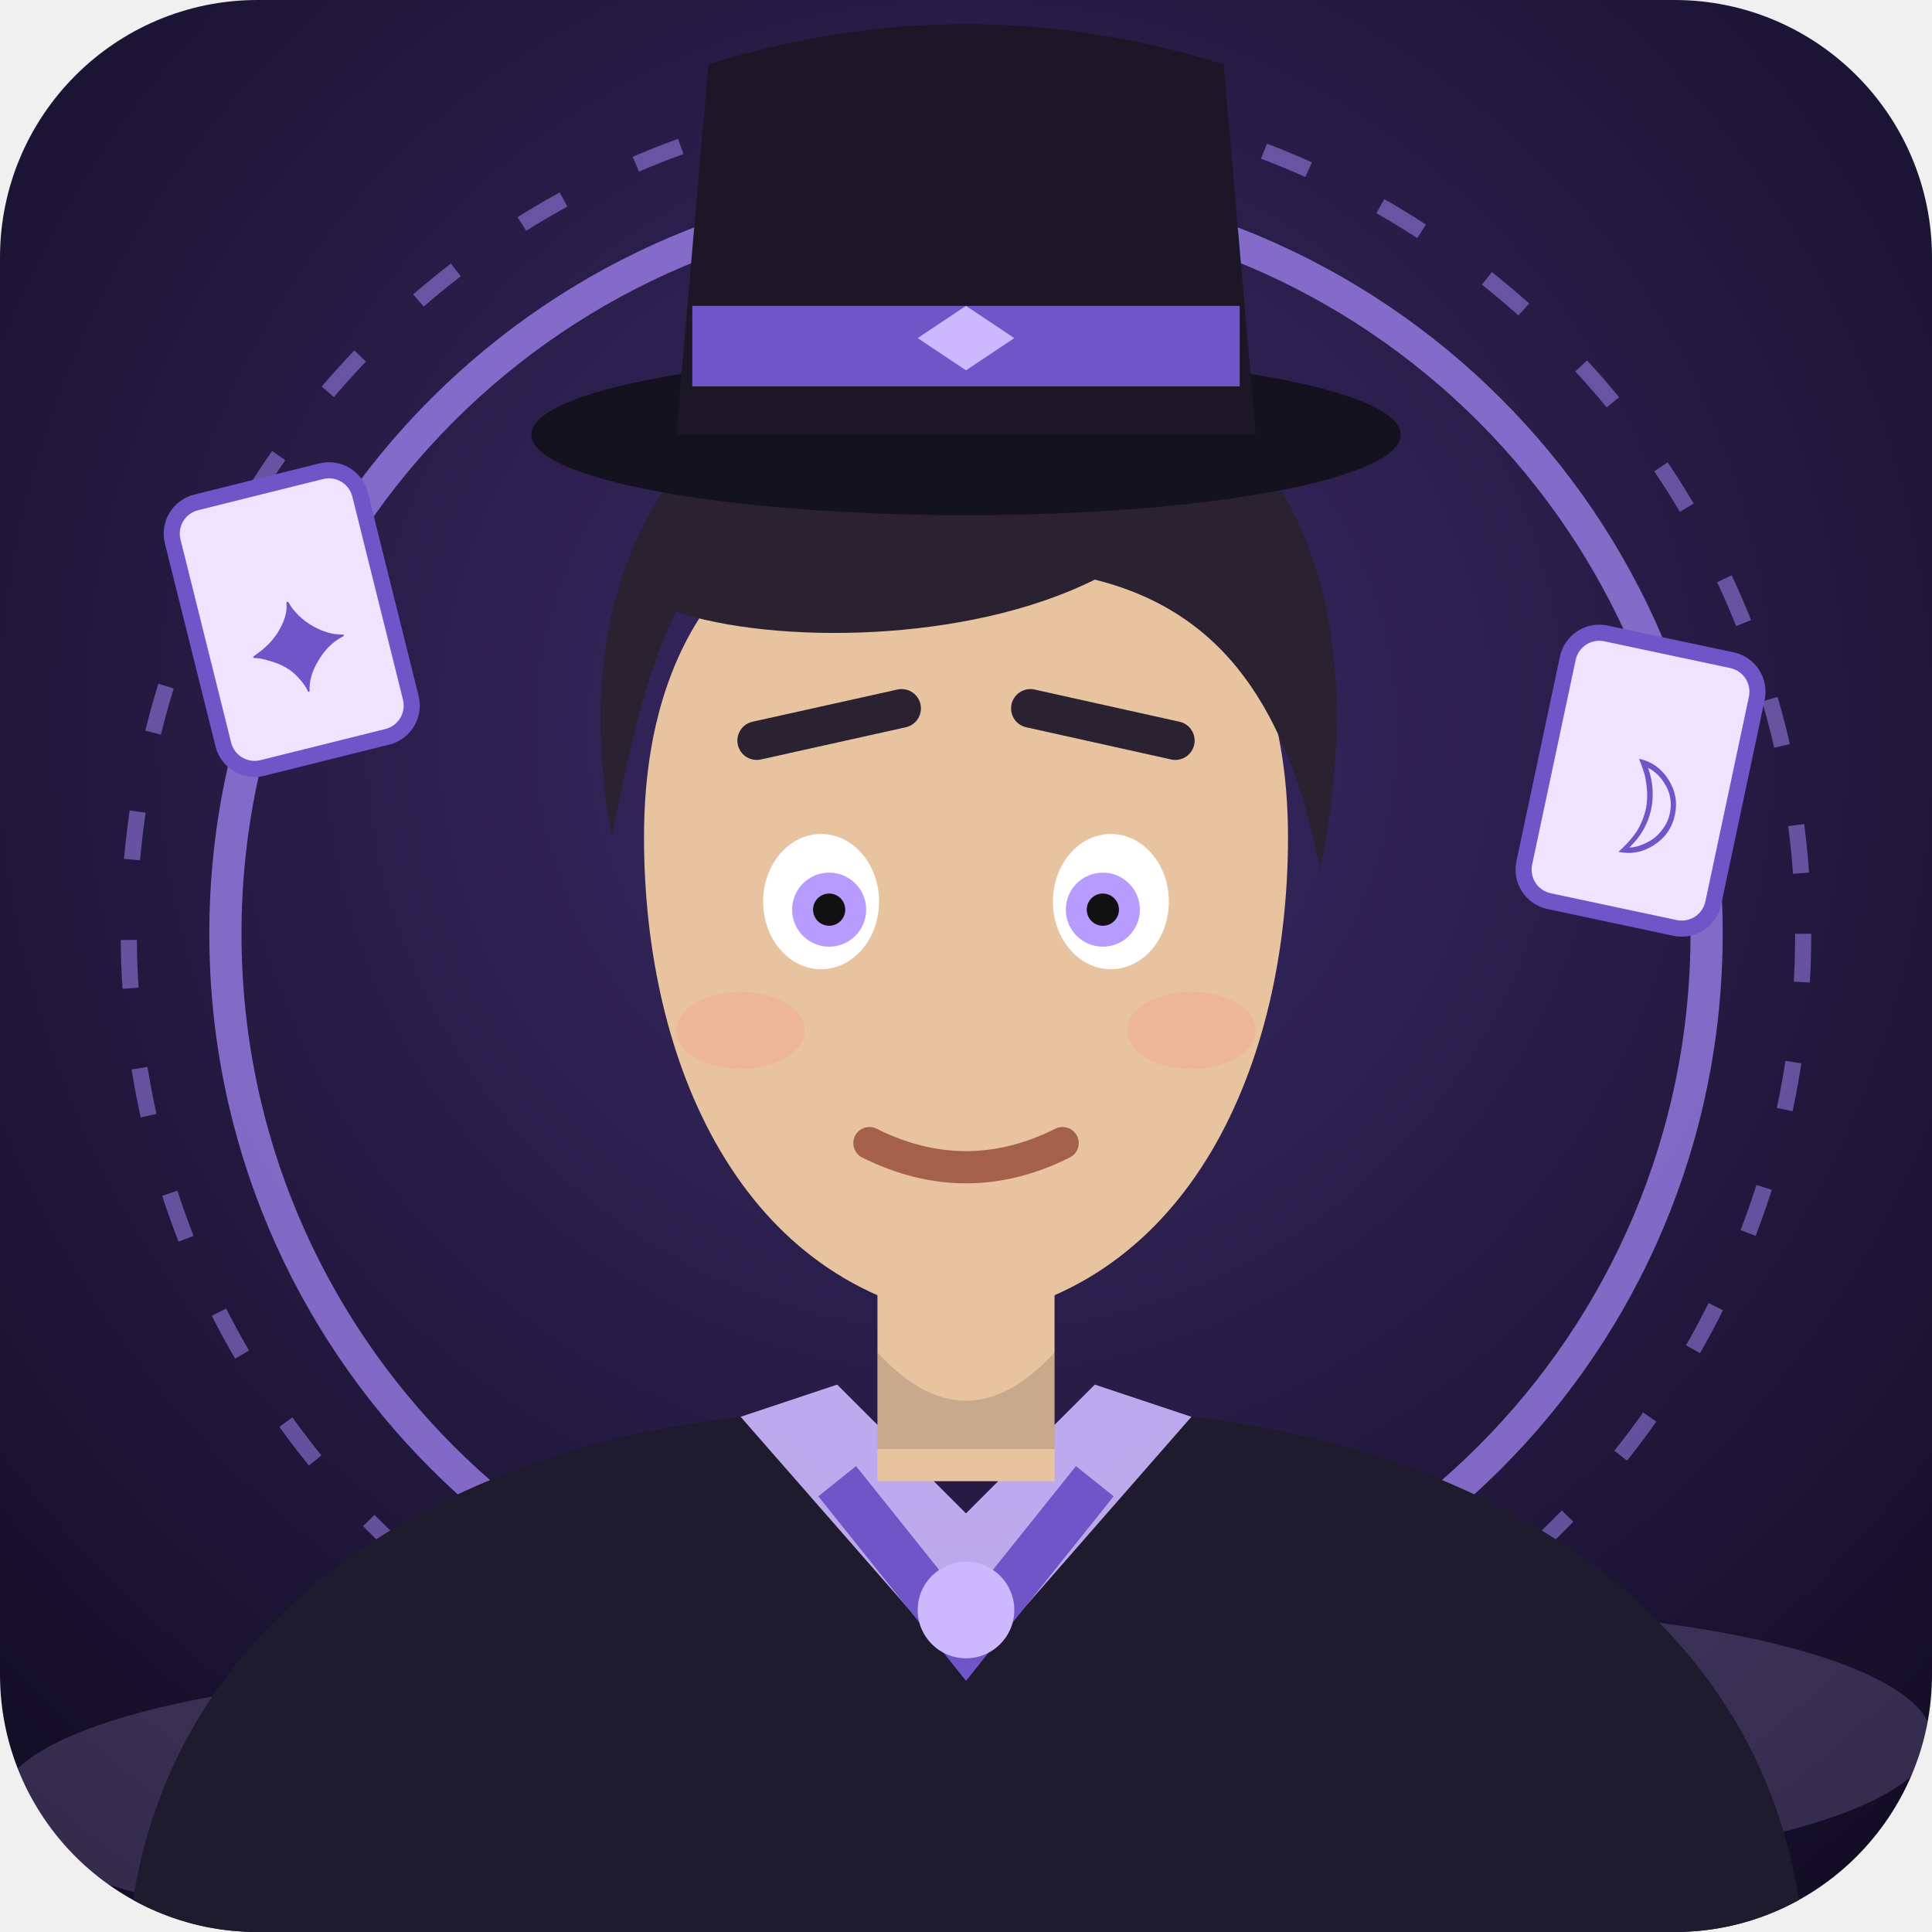
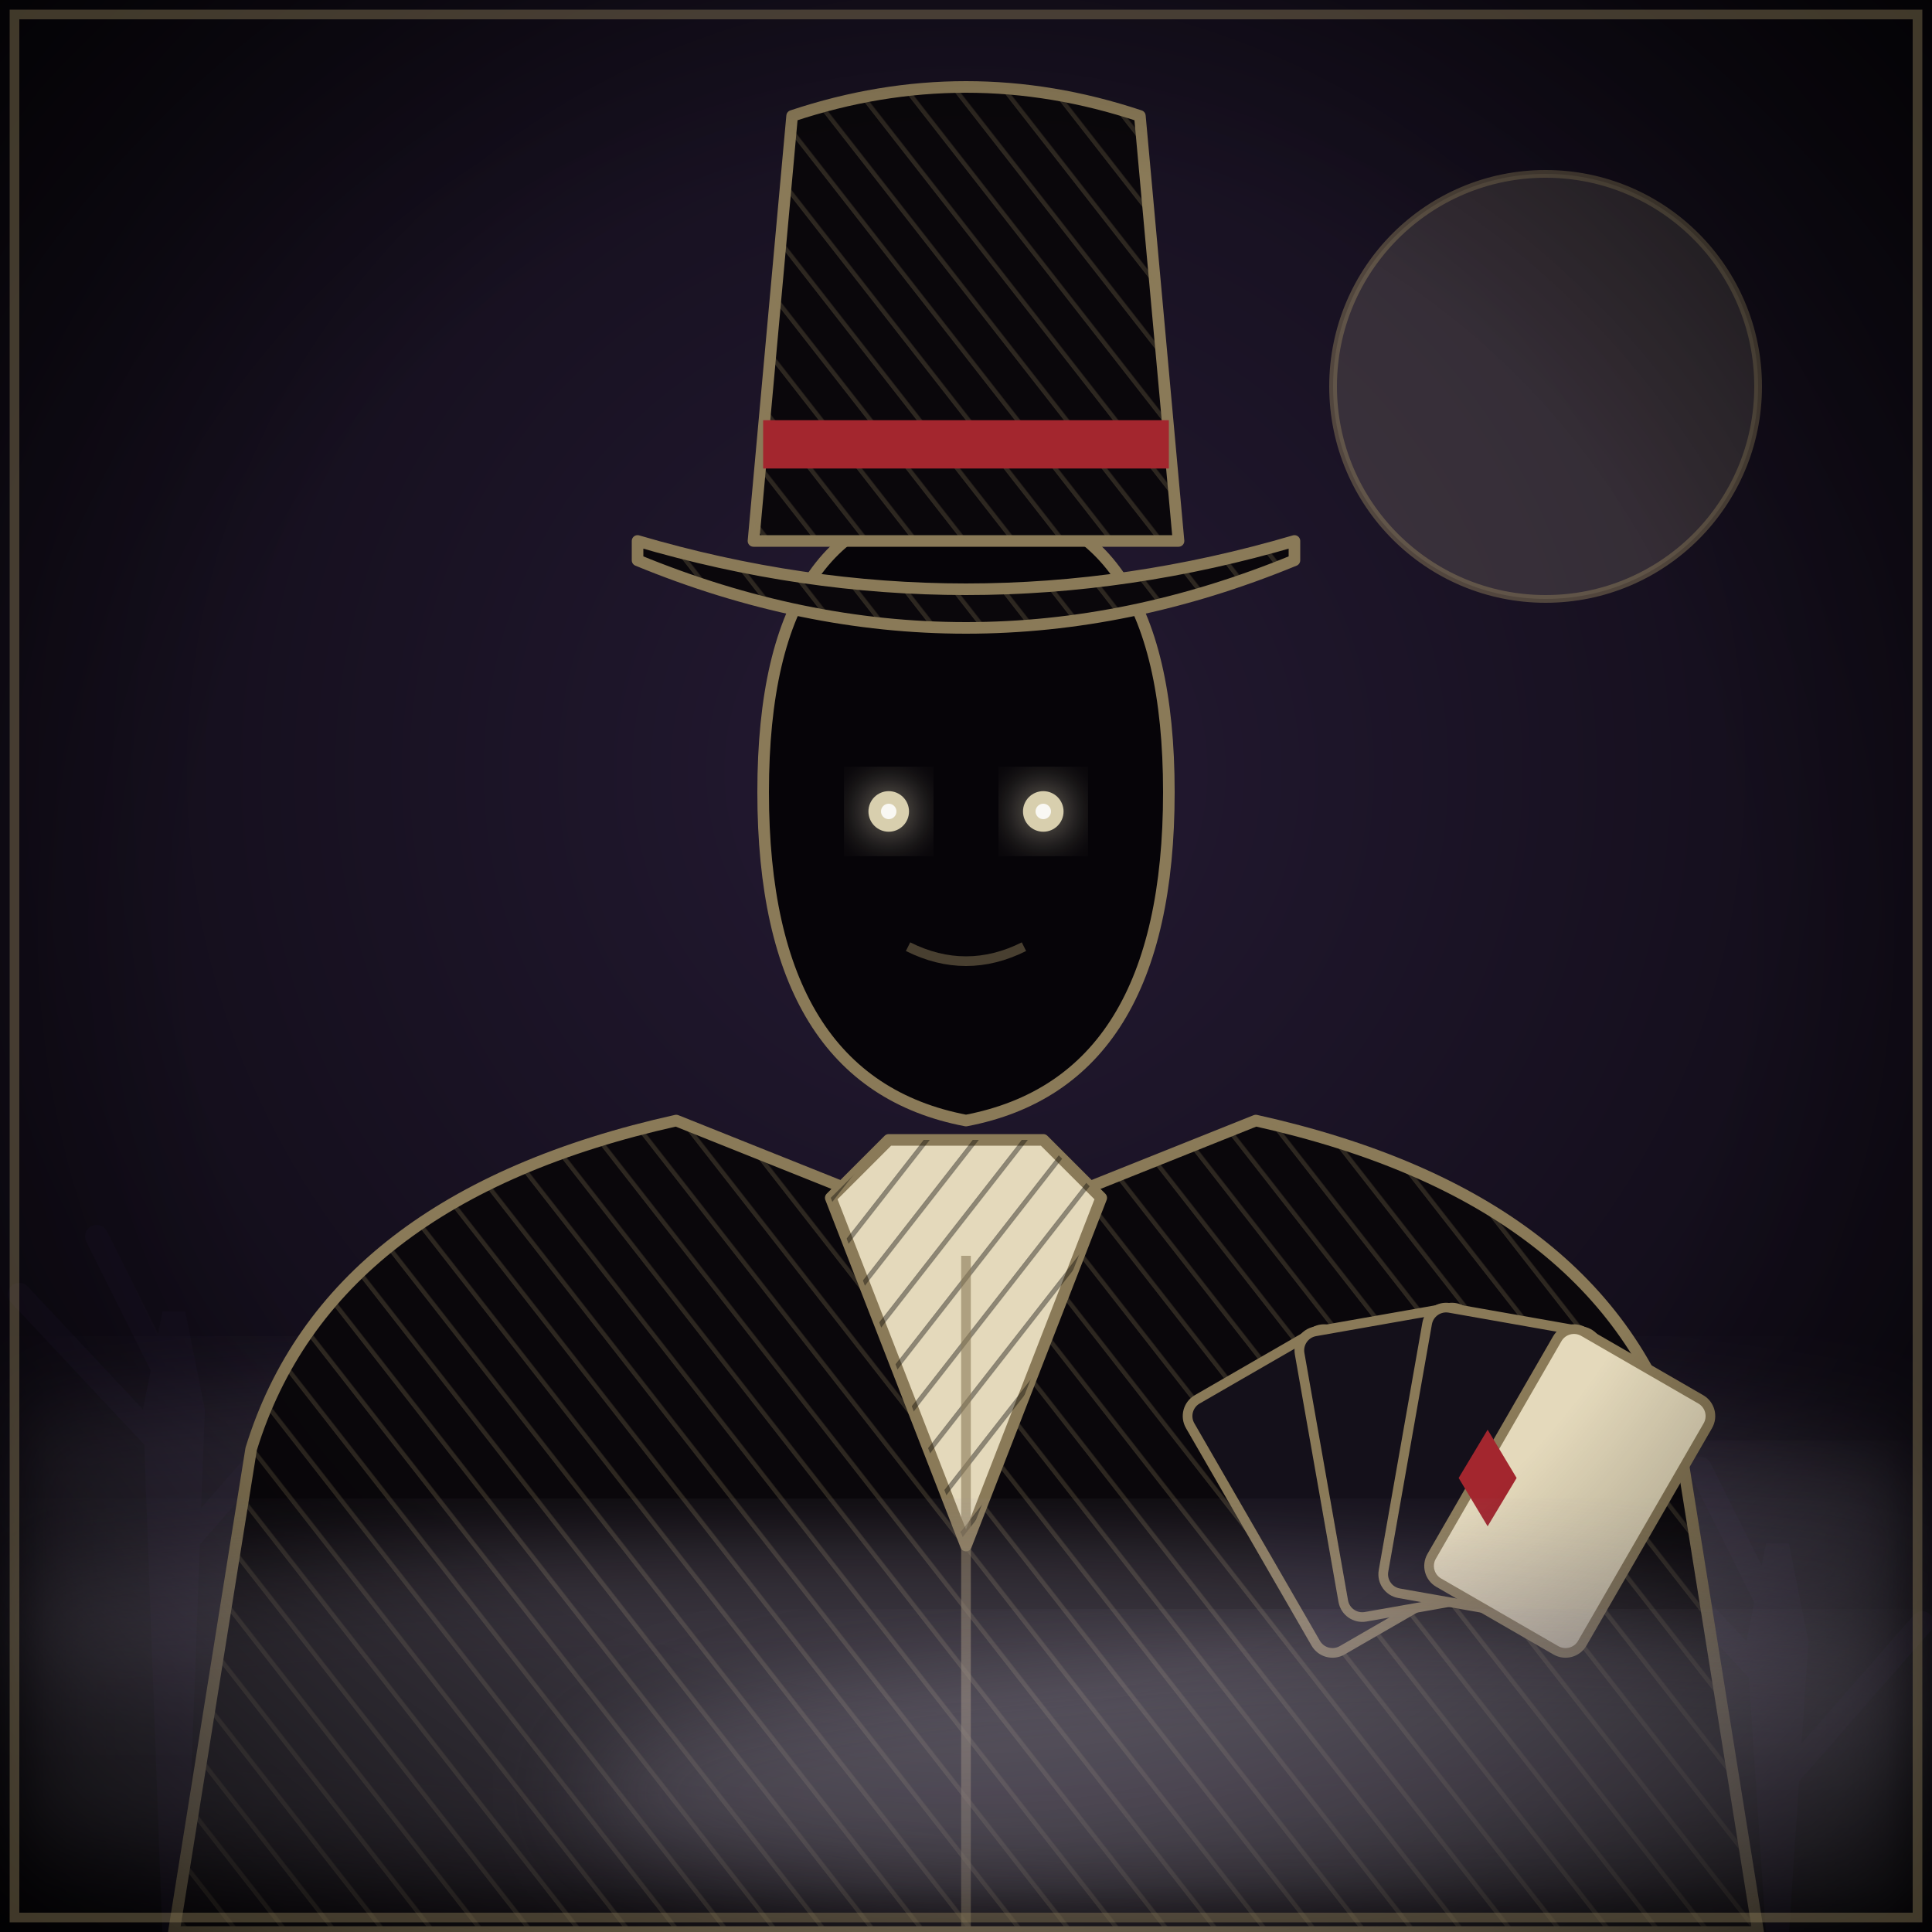
- <svg xmlns="http://www.w3.org/2000/svg" viewBox="0 0 120 120" width="240" height="240">
+ <svg xmlns="http://www.w3.org/2000/svg" viewBox="0 0 200 200">
+   <style>
+ .br{animation:br 5.5s ease-in-out infinite;transform-box:fill-box;transform-origin:50% 100%}
+ .bob{animation:bob 6s ease-in-out infinite;transform-box:fill-box;transform-origin:center}
+ .eye{animation:eye 4.2s ease-in-out infinite}
+ .eye2{animation:eye 3.1s ease-in-out -1.2s infinite}
+ .fl{animation:fl 2.6s ease-in-out infinite;transform-box:fill-box;transform-origin:50% 100%}
+ .dr{animation:dr 16s ease-in-out infinite alternate}
+ .dr2{animation:dr 22s ease-in-out -6s infinite alternate-reverse}
+ .sp{animation:sp 7s linear infinite}
+ .sp2{animation:sp 9s linear -3s infinite}
+ .sw{animation:sw 7s ease-in-out infinite;transform-box:fill-box;transform-origin:50% 100%}
+ .pl{animation:pl 3.4s ease-in-out infinite}
+ @keyframes br{50%{transform:translateY(-2px) scaleY(1.014)}}
+ @keyframes bob{50%{transform:translateY(-3px)}}
+ @keyframes eye{0%,100%{opacity:.5}50%{opacity:1}}
+ @keyframes fl{0%,100%{transform:scaleY(1) skewX(0)}30%{transform:scaleY(1.12) skewX(2deg)}60%{transform:scaleY(.94) skewX(-2deg)}}
+ @keyframes dr{to{transform:translateX(26px)}}
+ @keyframes sp{0%{transform:translateY(0);opacity:0}15%{opacity:.7}100%{transform:translateY(-60px);opacity:0}}
+ @keyframes sw{50%{transform:rotate(1.6deg)}}
+ @keyframes pl{50%{opacity:.35}}
+ @media(prefers-reduced-motion:reduce){*{animation:none!important}}
+ </style>
  <defs>
-     <radialGradient id="bgmseer" cx="50%" cy="38%" r="75%">
-       <stop offset="0" stop-color="#3a2a66" />
-       <stop offset="1" stop-color="#120d24" />
+     <radialGradient id="bg" cx="50%" cy="40%" r="80%">
+       <stop offset="0" stop-color="#241a33" />
+       <stop offset="1" stop-color="#070509" />
    </radialGradient>
-     <clipPath id="cpmseer">
-       <rect width="120" height="120" rx="16" />
-     </clipPath>
+     <linearGradient id="mi" x1="0" y1="0" x2="0" y2="1">
+       <stop offset="0" stop-color="#9a92a6" stop-opacity="0" />
+       <stop offset="1" stop-color="#9a92a6" stop-opacity=".42" />
+     </linearGradient>
+     <radialGradient id="vg" cx="50%" cy="48%" r="72%">
+       <stop offset=".55" stop-color="#000" stop-opacity="0" />
+       <stop offset="1" stop-color="#000" stop-opacity=".78" />
+     </radialGradient>
+     <pattern id="ht" width="4" height="4" patternUnits="userSpaceOnUse" patternTransform="rotate(38)">
+       <line x1="0" y1="0" x2="0" y2="4" stroke="#000" stroke-opacity=".38" stroke-width="1" />
+     </pattern>
+     <pattern id="hd" width="4" height="4" patternUnits="userSpaceOnUse" patternTransform="rotate(-38)">
+       <line x1="0" y1="0" x2="0" y2="4" stroke="#8a7a58" stroke-opacity=".28" stroke-width=".9" />
+     </pattern>
+     <filter id="gl" x="-60%" y="-60%" width="220%" height="220%">
+       <feGaussianBlur stdDeviation="2.4" result="b" />
+       <feMerge>
+         <feMergeNode in="b" />
+         <feMergeNode in="SourceGraphic" />
+       </feMerge>
+     </filter>
+     <filter id="bl">
+       <feGaussianBlur stdDeviation="5" />
+     </filter>
  </defs>
-   <style>
- .breathe{animation:br 3.4s ease-in-out infinite;transform-origin:60px 100px}
- @keyframes br{0%,100%{transform:translateY(0) scale(1)}50%{transform:translateY(1.6px) scale(1.012)}}
- .blink{animation:bl 4.6s infinite}
- @keyframes bl{0%,92%,100%{transform:scaleY(1)}95%{transform:scaleY(.08)}}
- .glow{animation:gl 2.6s ease-in-out infinite}
- @keyframes gl{0%,100%{opacity:1}50%{opacity:.55}}
- .aura{animation:au 3.2s ease-in-out infinite;transform-origin:60px 60px}
- @keyframes au{0%,100%{transform:scale(.94);opacity:.5}50%{transform:scale(1.06);opacity:.9}}
- .sway{animation:sw 4s ease-in-out infinite;transform-origin:60px 20px}
- @keyframes sw{0%,100%{transform:rotate(-1.4deg)}50%{transform:rotate(1.4deg)}}
- .tw{animation:tw 2s ease-in-out infinite}
- @keyframes tw{0%,100%{opacity:1}50%{opacity:.4}}
- .floatA{animation:fa 3.6s ease-in-out infinite}.floatB{animation:fa 4.2s ease-in-out infinite reverse}
- @keyframes fa{0%,100%{transform:translateY(0)}50%{transform:translateY(-5px)}}
- .fog{animation:fg 6s ease-in-out infinite}
- @keyframes fg{0%,100%{transform:translateX(-4px)}50%{transform:translateX(5px)}}
- .wavesAv{animation:wv 3s linear infinite}
- @keyframes wv{from{transform:translateX(0)}to{transform:translateX(-40px)}}
- .bolt{animation:bo 3.5s infinite;opacity:0}
- @keyframes bo{0%,86%,100%{opacity:0}88%,92%{opacity:1}90%{opacity:.2}}
- .moon{animation:mo 4s ease-in-out infinite}
- @keyframes mo{0%,100%{opacity:.75}50%{opacity:1}}
- .em{animation:em 2.4s ease-in infinite;opacity:0}
- @keyframes em{0%{transform:translateY(0);opacity:0}20%{opacity:1}100%{transform:translateY(-34px);opacity:0}}
- .hat{animation:ht 4.5s ease-in-out infinite;transform-origin:60px 30px}
- @keyframes ht{0%,100%{transform:translateY(0)}50%{transform:translateY(-1.5px)}}
- @media(prefers-reduced-motion:reduce){*{animation:none!important}}</style>
-   <g clip-path="url(#cpmseer)">
-     <rect width="120" height="120" fill="url(#bgmseer)" />
-     <g class="aura">
-       <circle cx="60" cy="58" r="46" fill="none" stroke="#a98bff" stroke-width="2" opacity=".7" />
-       <circle cx="60" cy="58" r="52" fill="none" stroke="#a98bff" stroke-width="1" stroke-dasharray="3 5" opacity=".5" />
-     </g>
-     <g class="floatA">
-       <rect x="12" y="30" width="12" height="17" rx="2" fill="#efe4ff" stroke="#6f55c8" transform="rotate(-14 18 38)" />
-       <text x="18" y="43" font-size="8" text-anchor="middle" fill="#6f55c8" transform="rotate(-14 18 38)">✦</text>
-     </g>
-     <g class="floatB">
-       <rect x="96" y="40" width="12" height="17" rx="2" fill="#efe4ff" stroke="#6f55c8" transform="rotate(12 102 48)" />
-       <text x="102" y="53" font-size="8" text-anchor="middle" fill="#6f55c8" transform="rotate(12 102 48)">☽</text>
-     </g>
-     <g class="fog">
-       <ellipse cx="30" cy="112" rx="30" ry="8" fill="#cdb8ff" opacity=".18" />
-       <ellipse cx="90" cy="108" rx="30" ry="8" fill="#cdb8ff" opacity=".18" />
-     </g>
-     <g class="breathe">
-       <path d="M8 120 C10 100 28 90 46 88 L60 98 L74 88 C92 90 110 100 112 120Z" fill="#1e1b2e" />
-       <path d="M46 88 L60 104 L74 88 L68 86 L60 94 L52 86Z" fill="#cdb8ff" opacity=".9" />
-       <rect x="54.5" y="76" width="11" height="16" fill="#e8c3a0" />
-       <path d="M54.5 84 q5.5 6 11 0 v6 h-11z" fill="#00000022" />
-       <path d="M40 52 C40 36 50 30 60 30 C70 30 80 36 80 52 C80 66 74 80 60 82 C46 80 40 66 40 52Z" fill="#e8c3a0" />
-       <g class="blink" style="transform-origin:60px 56px">
-         <ellipse cx="51" cy="56" rx="3.6" ry="4.2" fill="#fff" />
-         <ellipse cx="69" cy="56" rx="3.6" ry="4.2" fill="#fff" />
-         <circle cx="51.5" cy="56.5" r="2.3" fill="#b79bff" class="glow" />
-         <circle cx="68.5" cy="56.5" r="2.3" fill="#b79bff" class="glow" />
-         <circle cx="51.5" cy="56.5" r="1" fill="#111" />
-         <circle cx="68.5" cy="56.5" r="1" fill="#111" />
-       </g>
-       <path d="M47 46 l9 -2 M73 46 l-9 -2" stroke="#2a2230" stroke-width="2.4" stroke-linecap="round" />
-       <path d="M54 71 q6 3 12 0" stroke="#a5604c" stroke-width="2" fill="none" stroke-linecap="round" />
-       <ellipse cx="46" cy="64" rx="4" ry="2.4" fill="#ff8a8a" opacity=".22" />
-       <ellipse cx="74" cy="64" rx="4" ry="2.4" fill="#ff8a8a" opacity=".22" />
-       <path d="M38 52 C34 30 48 20 62 21 C78 22 86 34 82 54 C80 44 76 38 68 36 C60 40 48 40 42 38 C40 42 39 47 38 52Z" fill="#2a2230" />
-       <g class="hat">
-         <ellipse cx="60" cy="27" rx="27" ry="5" fill="#15121f" />
-         <path d="M42 27 L44 4 Q60 -1 76 4 L78 27Z" fill="#1b1727" />
-         <rect x="43" y="19" width="34" height="5" fill="#6f55c8" />
-         <path d="M60 19 l3 2 -3 2 -3 -2z" fill="#cdb8ff" />
-       </g>
-       <path d="M52 92 l8 10 8 -10" fill="none" stroke="#6f55c8" stroke-width="3" />
-       <circle cx="60" cy="100" r="3" fill="#cdb8ff" class="tw" />
-     </g>
+   <rect width="200" height="200" fill="url(#bg)" />
+   <circle cx="160" cy="40" r="22" fill="#d8cfae" opacity="0.16" />
+   <circle cx="160" cy="40" r="22" fill="none" stroke="#8a7a58" stroke-opacity=".5" stroke-width=".8" />
+   <path d="M18 200 L16 146 L18 136 L20 146 Z M17 150 L2 134 M19 160 L33 144 M18 144 L10 128" stroke="#150f1e" stroke-width="2.4" fill="#150f1e" stroke-linecap="round" opacity=".95" />
+   <path d="M52 200 L50 166 L52 156 L54 166 Z M51 170 L36 154 M53 180 L67 164 M52 164 L44 148" stroke="#150f1e" stroke-width="2.4" fill="#150f1e" stroke-linecap="round" opacity=".95" />
+   <path d="M150 200 L148 152 L150 142 L152 152 Z M149 156 L134 140 M151 166 L165 150 M150 150 L142 134" stroke="#150f1e" stroke-width="2.4" fill="#150f1e" stroke-linecap="round" opacity=".95" />
+   <path d="M184 200 L182 170 L184 160 L186 170 Z M183 174 L168 158 M185 184 L199 168 M184 168 L176 152" stroke="#150f1e" stroke-width="2.4" fill="#150f1e" stroke-linecap="round" opacity=".95" />
+   <path d="M120 200 L118 180 L120 170 L122 180 Z M119 184 L104 168 M121 194 L135 178 M120 178 L112 162" stroke="#150f1e" stroke-width="2.4" fill="#150f1e" stroke-linecap="round" opacity=".95" />
+   <g class="dr2">
+     <ellipse cx="90" cy="160" rx="130" ry="18.0" fill="#9a92a6" opacity="0.193" filter="url(#bl)" />
+     <ellipse cx="150" cy="167.2" rx="90" ry="15.0" fill="#b0a8bb" opacity="0.165" filter="url(#bl)" />
  </g>
+   <path d="M18 200 L26 150 Q34 124 70 116 L100 128 L130 116 Q166 124 174 150 L182 200 Z" fill="#0a070b" stroke="#8a7a58" stroke-width="1.2" stroke-linejoin="round" />
+   <path d="M18 200 L26 150 Q34 124 70 116 L100 128 L130 116 Q166 124 174 150 L182 200 Z" fill="url(#hd)" opacity="1" />
+   <path d="M86 124 L100 160 L114 124 L108 118 L92 118 Z" fill="#e4d9bb" stroke="#8a7a58" stroke-width="1.2" stroke-linejoin="round" />
+   <path d="M86 124 L100 160 L114 124 L108 118 L92 118 Z" fill="url(#ht)" opacity="1" />
+   <path d="M100 130 L100 200" stroke="#8a7a58" stroke-opacity=".6" />
+   <path d="M79 82 Q79 52 100 52 Q121 52 121 82 Q121 112 100 116 Q79 112 79 82 Z" fill="#060408" stroke="#8a7a58" stroke-width="1.2" stroke-linejoin="round" />
+   <g class="eye" filter="url(#gl)">
+     <circle cx="92" cy="84" r="2.1" fill="#d8cfae" />
+     <circle cx="92" cy="84" r="0.8" fill="#fff" opacity=".85" />
+   </g>
+   <g class="eye2" filter="url(#gl)">
+     <circle cx="108" cy="84" r="2.1" fill="#d8cfae" />
+     <circle cx="108" cy="84" r="0.8" fill="#fff" opacity=".85" />
+   </g>
+   <path d="M94 98 q6 3 12 0" stroke="#8a7a58" stroke-opacity=".5" fill="none" />
+   <g transform="">
+     <path d="M66 56 Q100 66 134 56 L134 58 Q100 72 66 58 Z" fill="#0a070b" stroke="#8a7a58" stroke-width="1.2" stroke-linejoin="round" />
+     <path d="M66 56 Q100 66 134 56 L134 58 Q100 72 66 58 Z" fill="url(#hd)" opacity="1" />
+     <path d="M78 56 L82 12 Q100 6 118 12 L122 56 Z" fill="#0a070b" stroke="#8a7a58" stroke-width="1.2" stroke-linejoin="round" />
+     <path d="M78 56 L82 12 Q100 6 118 12 L122 56 Z" fill="url(#hd)" opacity="1" />
+     <path d="M79 46 H121" stroke="#a3262e" stroke-width="5" />
+   </g>
+   <g transform="rotate(-30 150 176)">
+     <rect x="141" y="136" width="18" height="30" rx="2" fill="#14101a" stroke="#8a7a58" />
+   </g>
+   <g transform="rotate(-10 150 176)">
+     <rect x="141" y="136" width="18" height="30" rx="2" fill="#14101a" stroke="#8a7a58" />
+   </g>
+   <g transform="rotate(10 150 176)">
+     <rect x="141" y="136" width="18" height="30" rx="2" fill="#14101a" stroke="#8a7a58" />
+   </g>
+   <g transform="rotate(30 150 176)">
+     <rect x="141" y="136" width="18" height="30" rx="2" fill="#e4d9bb" stroke="#8a7a58" />
+   </g>
+   <path d="M154 148 l3 5 l-3 5 l-3 -5 z" fill="#a3262e" />
+   <g class="dr">
+     <ellipse cx="90" cy="178" rx="130" ry="19.0" fill="#9a92a6" opacity="0.315" filter="url(#bl)" />
+     <ellipse cx="150" cy="185.6" rx="90" ry="15.833" fill="#b0a8bb" opacity="0.27" filter="url(#bl)" />
+   </g>
+   <rect width="200" height="200" fill="url(#vg)" />
+   <rect x="1.5" y="1.5" width="197" height="197" fill="none" stroke="#8a7a58" stroke-opacity=".45" stroke-width="1" />
</svg>
